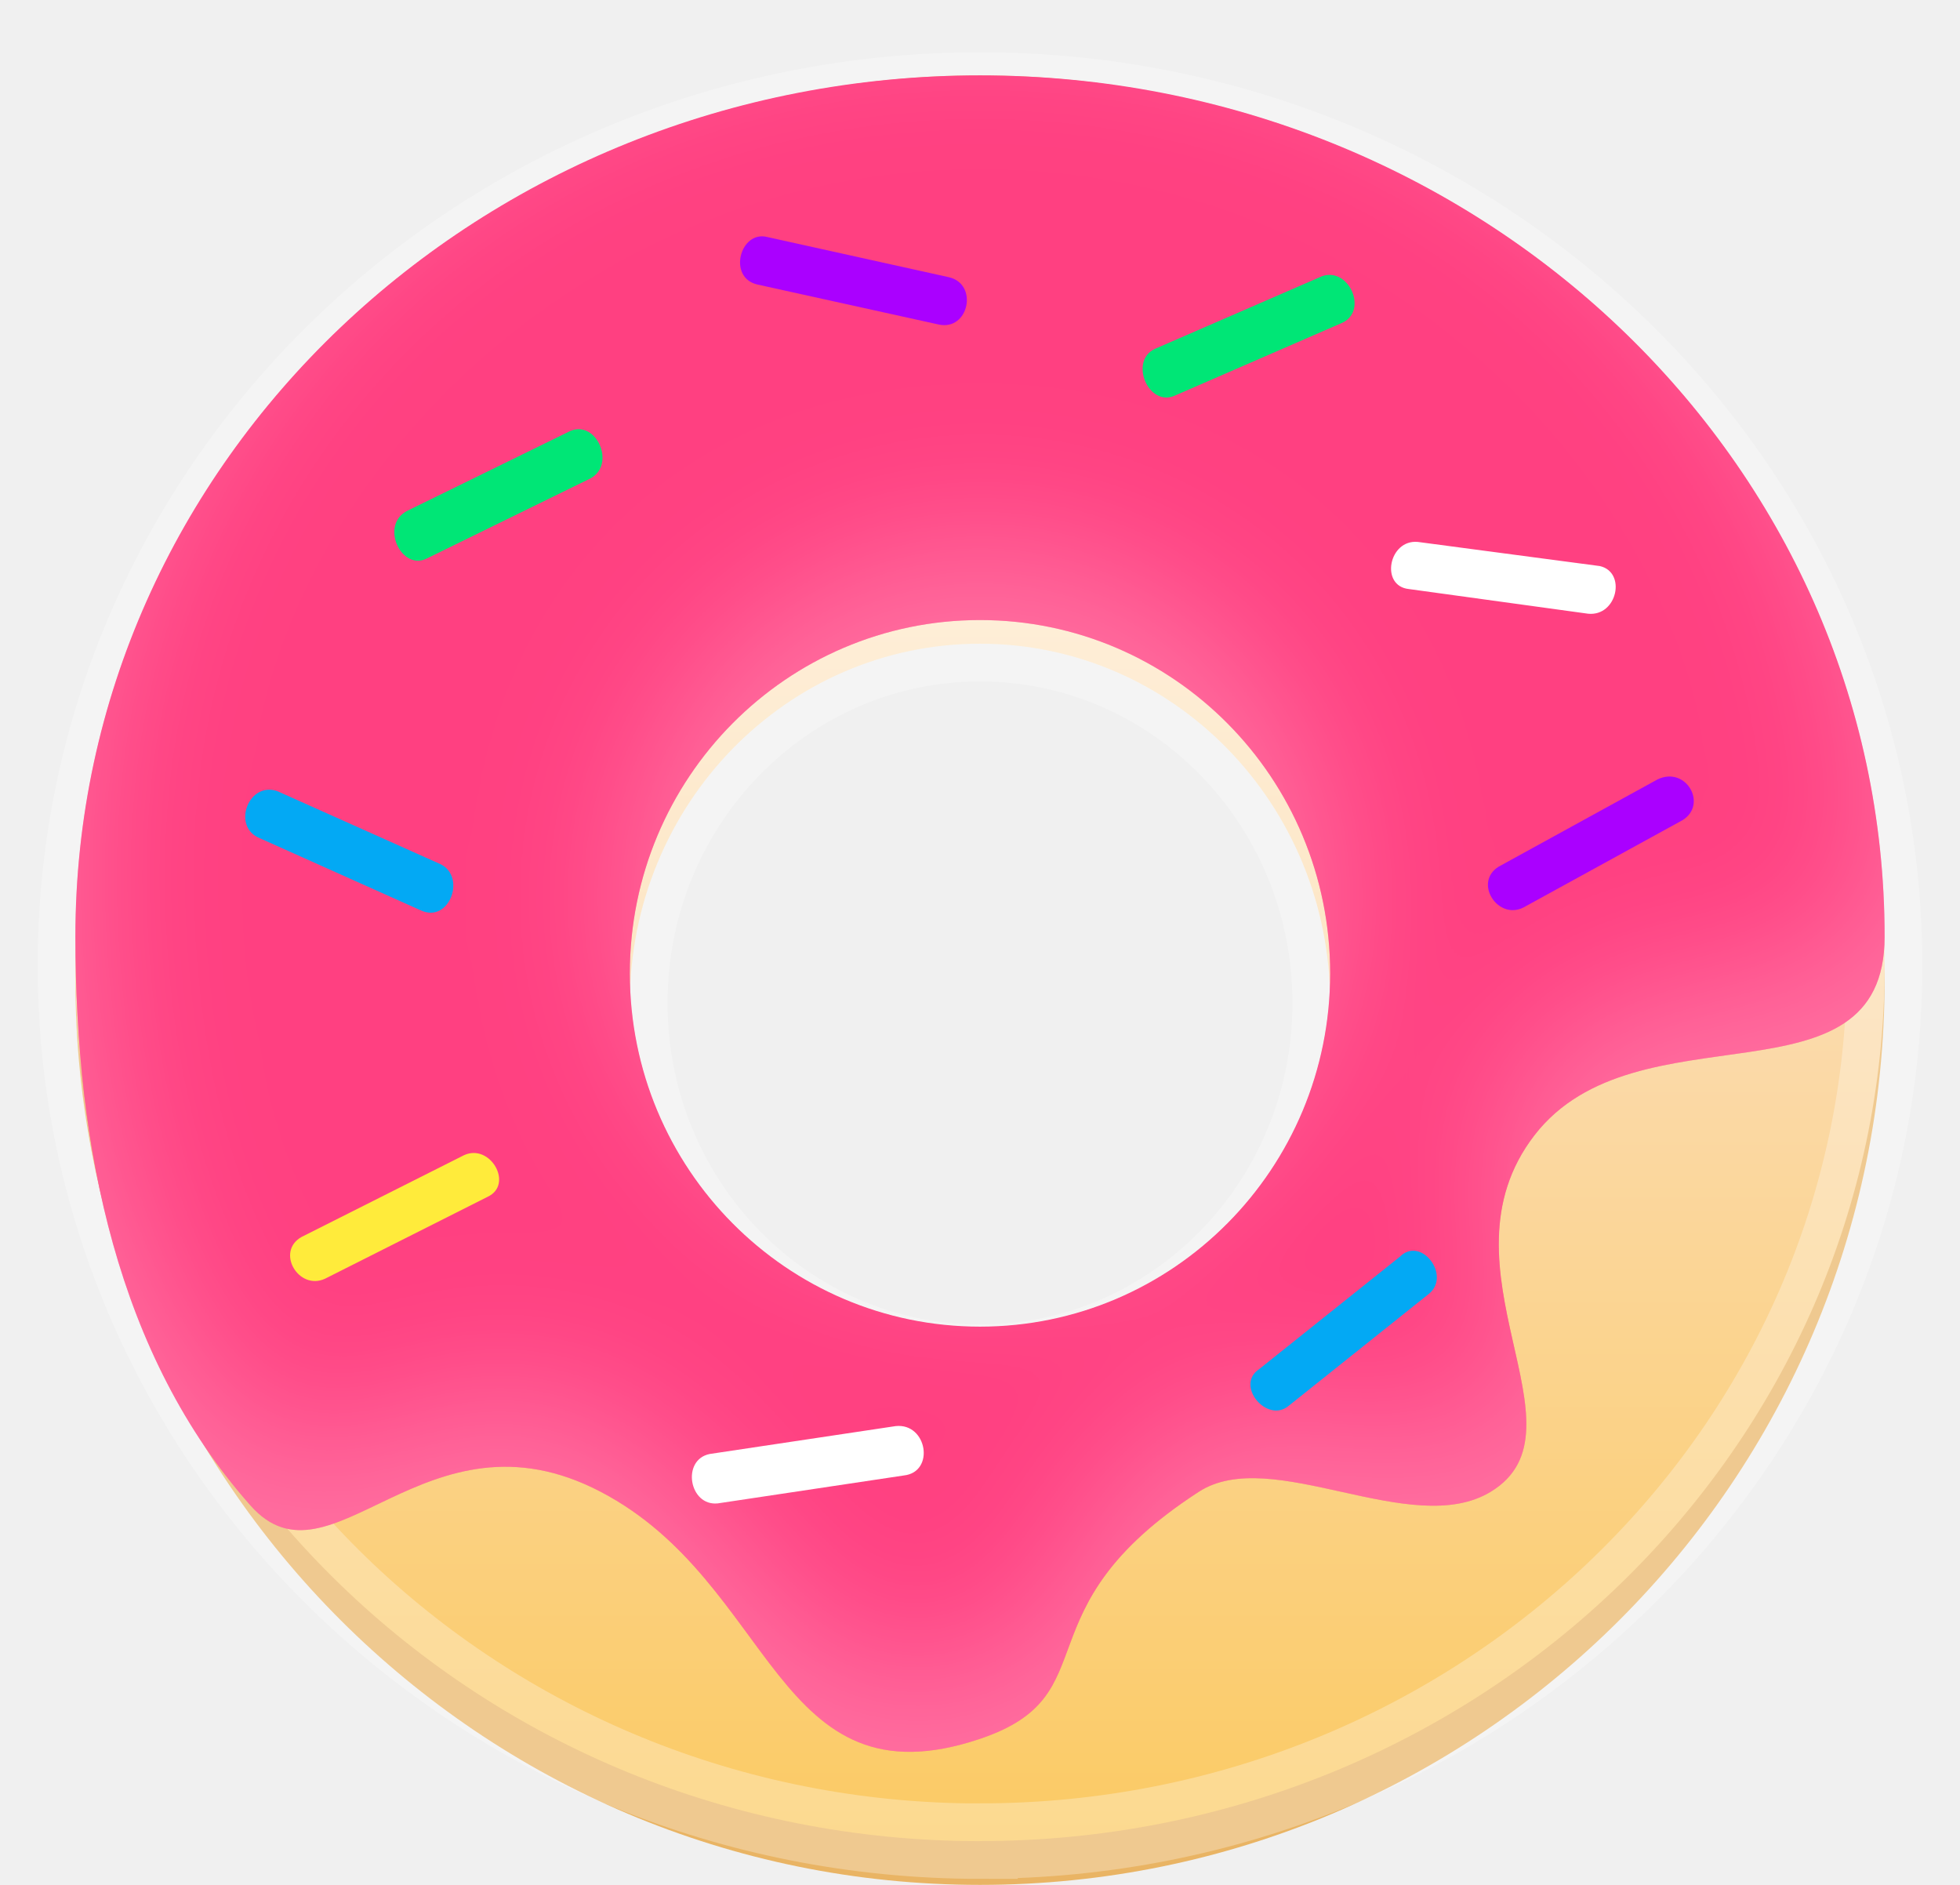
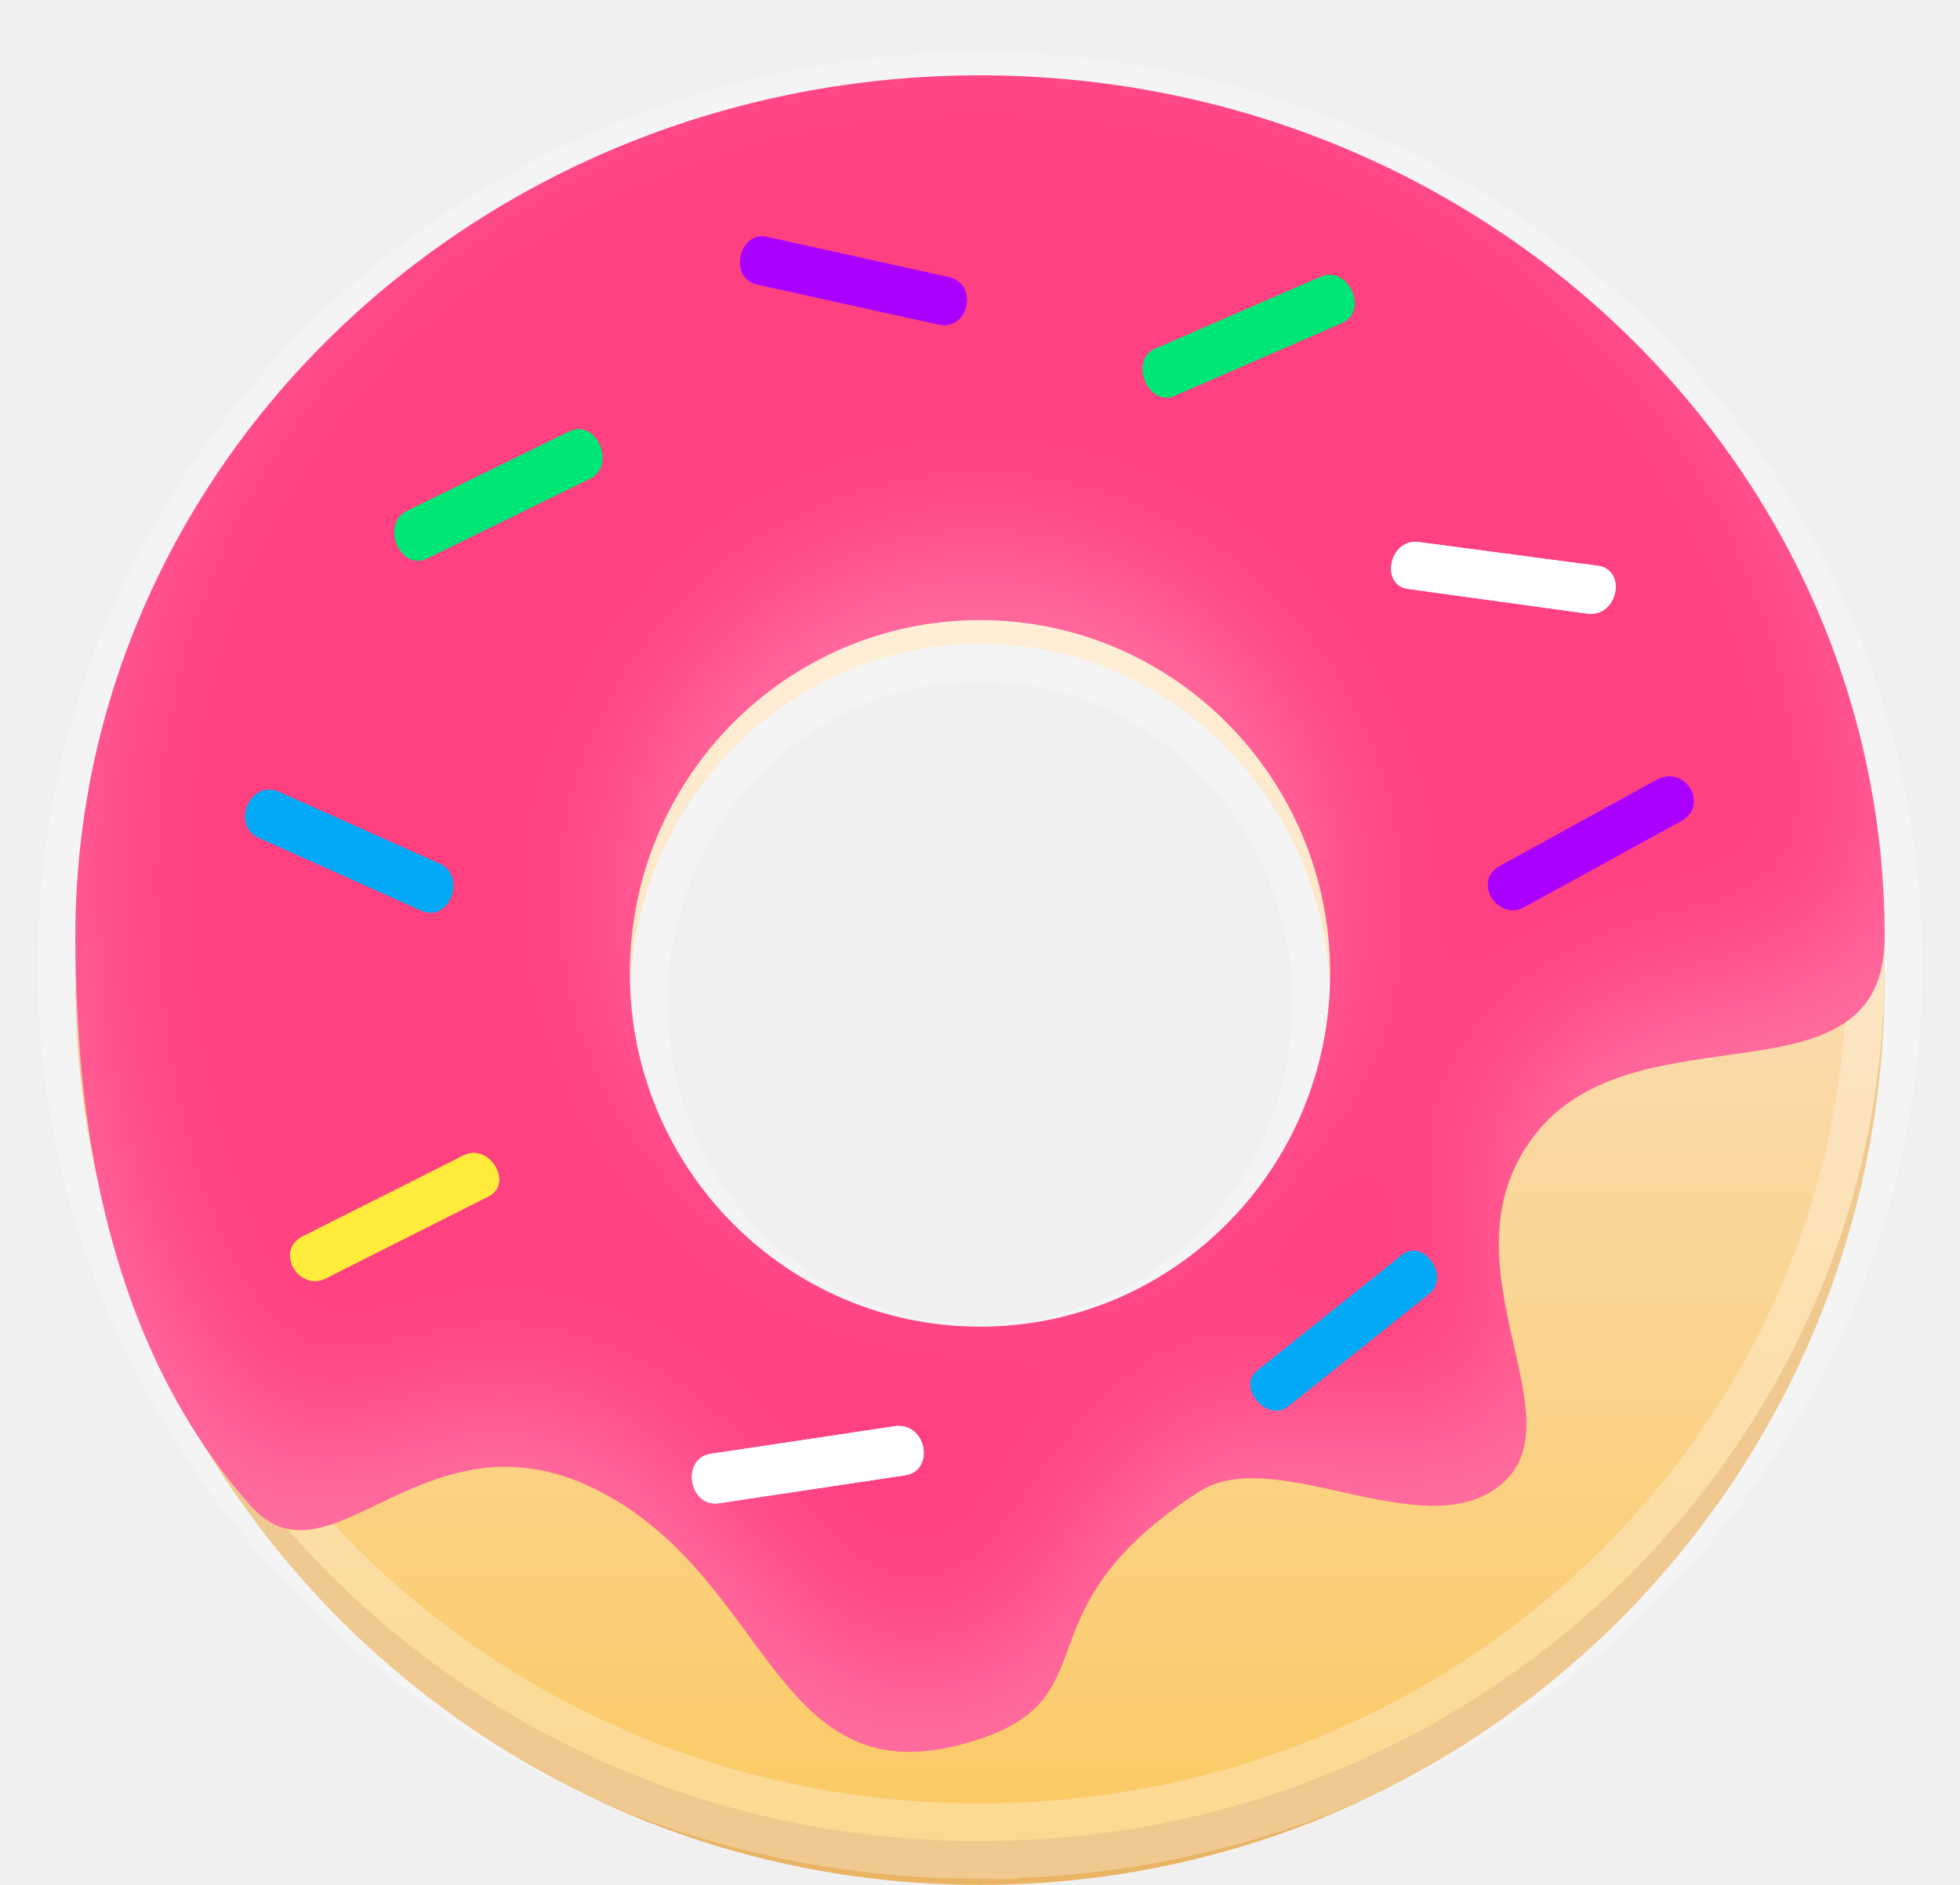
<svg xmlns="http://www.w3.org/2000/svg" xmlns:xlink="http://www.w3.org/1999/xlink" width="26" height="25" viewBox="0 0 26 25">
  <defs>
    <linearGradient id="a" x1="50%" x2="50%" y1="0%" y2="100%">
      <stop offset="0%" stop-color="#FFF8EE" />
      <stop offset="55.675%" stop-color="#FBD9A7" />
      <stop offset="100%" stop-color="#FBCA63" />
    </linearGradient>
    <path id="b" d="M12 22.063c-2.726.917-2.71-2.064-5.032-3.277-2.323-1.214-3.577 1.386-4.645.182C.559 16.979 0 14.228 0 11.422 0 5.114 5.373 0 12 0s12 5.114 12 11.422c0 2.332-3.29.879-4.645 2.636-1.355 1.757.774 3.905-.58 4.728-1.051.638-2.904-.628-3.872 0-2.422 1.57-1.161 2.691-2.903 3.277zm0-5.467c2.565 0 4.645-2.098 4.645-4.686S14.565 7.224 12 7.224c-2.565 0-4.645 2.098-4.645 4.686s2.08 4.686 4.645 4.686z" />
    <filter id="c" width="112.5%" height="113.5%" x="-6.3%" y="-6.7%" filterUnits="objectBoundingBox">
      <feGaussianBlur in="SourceAlpha" result="shadowBlurInner1" stdDeviation="1" />
      <feOffset dy="-1" in="shadowBlurInner1" result="shadowOffsetInner1" />
      <feComposite in="shadowOffsetInner1" in2="SourceAlpha" k2="-1" k3="1" operator="arithmetic" result="shadowInnerInner1" />
      <feColorMatrix in="shadowInnerInner1" values="0 0 0 0 1 0 0 0 0 1 0 0 0 0 1 0 0 0 0.256 0" />
    </filter>
  </defs>
  <g fill="none" fill-rule="evenodd">
    <path fill="#E9B464" d="M1.003 12.751L1 13c0 6.627 5.373 12 12 12s12-5.373 12-12c0-.083 0-.166-.003-.249-.132 6.145-5.453 11.088-11.997 11.088S1.135 18.896 1.003 12.75zm3.599-8.322A11.961 11.961 0 0 1 13 1c3.27 0 6.234 1.308 8.398 3.429C19.234 2.427 16.27 1.194 13 1.194c-3.27 0-6.234 1.233-8.398 3.235z" />
    <path fill="url(#a)" stroke="#FFF" stroke-opacity=".283" d="M12 23.42c-6.627 0-12-5.2-12-11.614C0 5.393 5.373.194 12 .194s12 5.199 12 11.612c0 6.414-5.373 11.613-12 11.613zm0-6.353c2.565 0 4.645-2.133 4.645-4.764 0-2.632-2.08-4.765-4.645-4.765-2.565 0-4.645 2.133-4.645 4.765 0 2.631 2.08 4.764 4.645 4.764z" transform="translate(1 1)" />
    <g transform="translate(1 1)">
      <use fill="#FF4081" xlink:href="#b" />
      <use fill="#000" filter="url(#c)" xlink:href="#b" />
    </g>
-     <path fill="#03A9F4" fill-rule="nonzero" d="M18.961 17.156l-1.865 1.489c-.286.243-.72-.273-.391-.487l1.864-1.489c.28-.28.679.244.392.487" />
-     <path fill="#FFF" fill-rule="nonzero" d="M21.067 8.14l-2.376-.327c-.387-.038-.27-.663.118-.625l2.413.32c.356.08.232.67-.155.632" />
-     <path fill="#FFEB3B" fill-rule="nonzero" d="M6.468 15.874L4.312 16.96c-.35.162-.658-.357-.313-.553l2.156-1.085c.35-.162.663.39.313.552" />
-     <path fill="#A0F" fill-rule="nonzero" d="M12.451 4.304l-2.403-.53c-.401-.09-.23-.724.132-.63l2.404.532c.4.088.268.717-.133.628" />
-     <path fill="#03A9F4" fill-rule="nonzero" d="M5.587 12.077l-2.169-.972c-.337-.169-.112-.742.26-.612l2.17.971c.337.17.113.78-.261.613" />
-     <path fill="#A0F" fill-rule="nonzero" d="M22.32 10.878l-2.11 1.158c-.343.174-.667-.333-.33-.541l2.109-1.158c.38-.18.667.333.331.541" />
-     <path fill="#FFF" fill-rule="nonzero" d="M11.988 19.57l-2.466.37c-.382.04-.485-.579-.108-.655l2.467-.37c.419-.045.526.611.107.655" />
-     <path fill="#00E676" fill-rule="nonzero" d="M17.802 4.283l-2.217.964c-.351.158-.613-.463-.262-.621l2.218-.964c.355-.12.612.463.261.621M7.831 6.346L5.667 7.405c-.341.18-.638-.446-.26-.632L7.57 5.714c.349-.14.602.452.261.632" />
+     <path id="1" fill="#03A9F4" fill-rule="nonzero" x="" d="M18.961 17.156l-1.865 1.489c-.286.243-.72-.273-.391-.487l1.864-1.489c.28-.28.679.244.392.487" />
+     <path id="2" fill="#FFF" fill-rule="nonzero" d="M21.067 8.14l-2.376-.327c-.387-.038-.27-.663.118-.625l2.413.32c.356.08.232.67-.155.632" />
+     <path id="3" fill="#FFEB3B" fill-rule="nonzero" d="M6.468 15.874L4.312 16.96c-.35.162-.658-.357-.313-.553l2.156-1.085c.35-.162.663.39.313.552" />
+     <path id="4" fill="#A0F" fill-rule="nonzero" d="M12.451 4.304l-2.403-.53c-.401-.09-.23-.724.132-.63l2.404.532c.4.088.268.717-.133.628" />
+     <path id="5" fill="#03A9F4" fill-rule="nonzero" d="M5.587 12.077l-2.169-.972c-.337-.169-.112-.742.26-.612l2.17.971c.337.17.113.78-.261.613" />
+     <path id="6" fill="#A0F" fill-rule="nonzero" d="M22.32 10.878l-2.11 1.158c-.343.174-.667-.333-.33-.541l2.109-1.158c.38-.18.667.333.331.541" />
+     <path id="7" fill="#FFF" fill-rule="nonzero" d="M11.988 19.57l-2.466.37c-.382.04-.485-.579-.108-.655l2.467-.37c.419-.045.526.611.107.655" />
+     <path id="8" fill="#00E676" fill-rule="nonzero" d="M17.802 4.283l-2.217.964c-.351.158-.613-.463-.262-.621l2.218-.964c.355-.12.612.463.261.621M7.831 6.346L5.667 7.405c-.341.18-.638-.446-.26-.632L7.57 5.714c.349-.14.602.452.261.632" />
+     <use xlink:href="#1" />
+     <use xlink:href="#2" />
+     <use xlink:href="#3" />
+     <use xlink:href="#4" />
+     <use xlink:href="#5" />
+     <use xlink:href="#6" />
+     <use xlink:href="#7" />
+     <use xlink:href="#8" />
  </g>
</svg>
